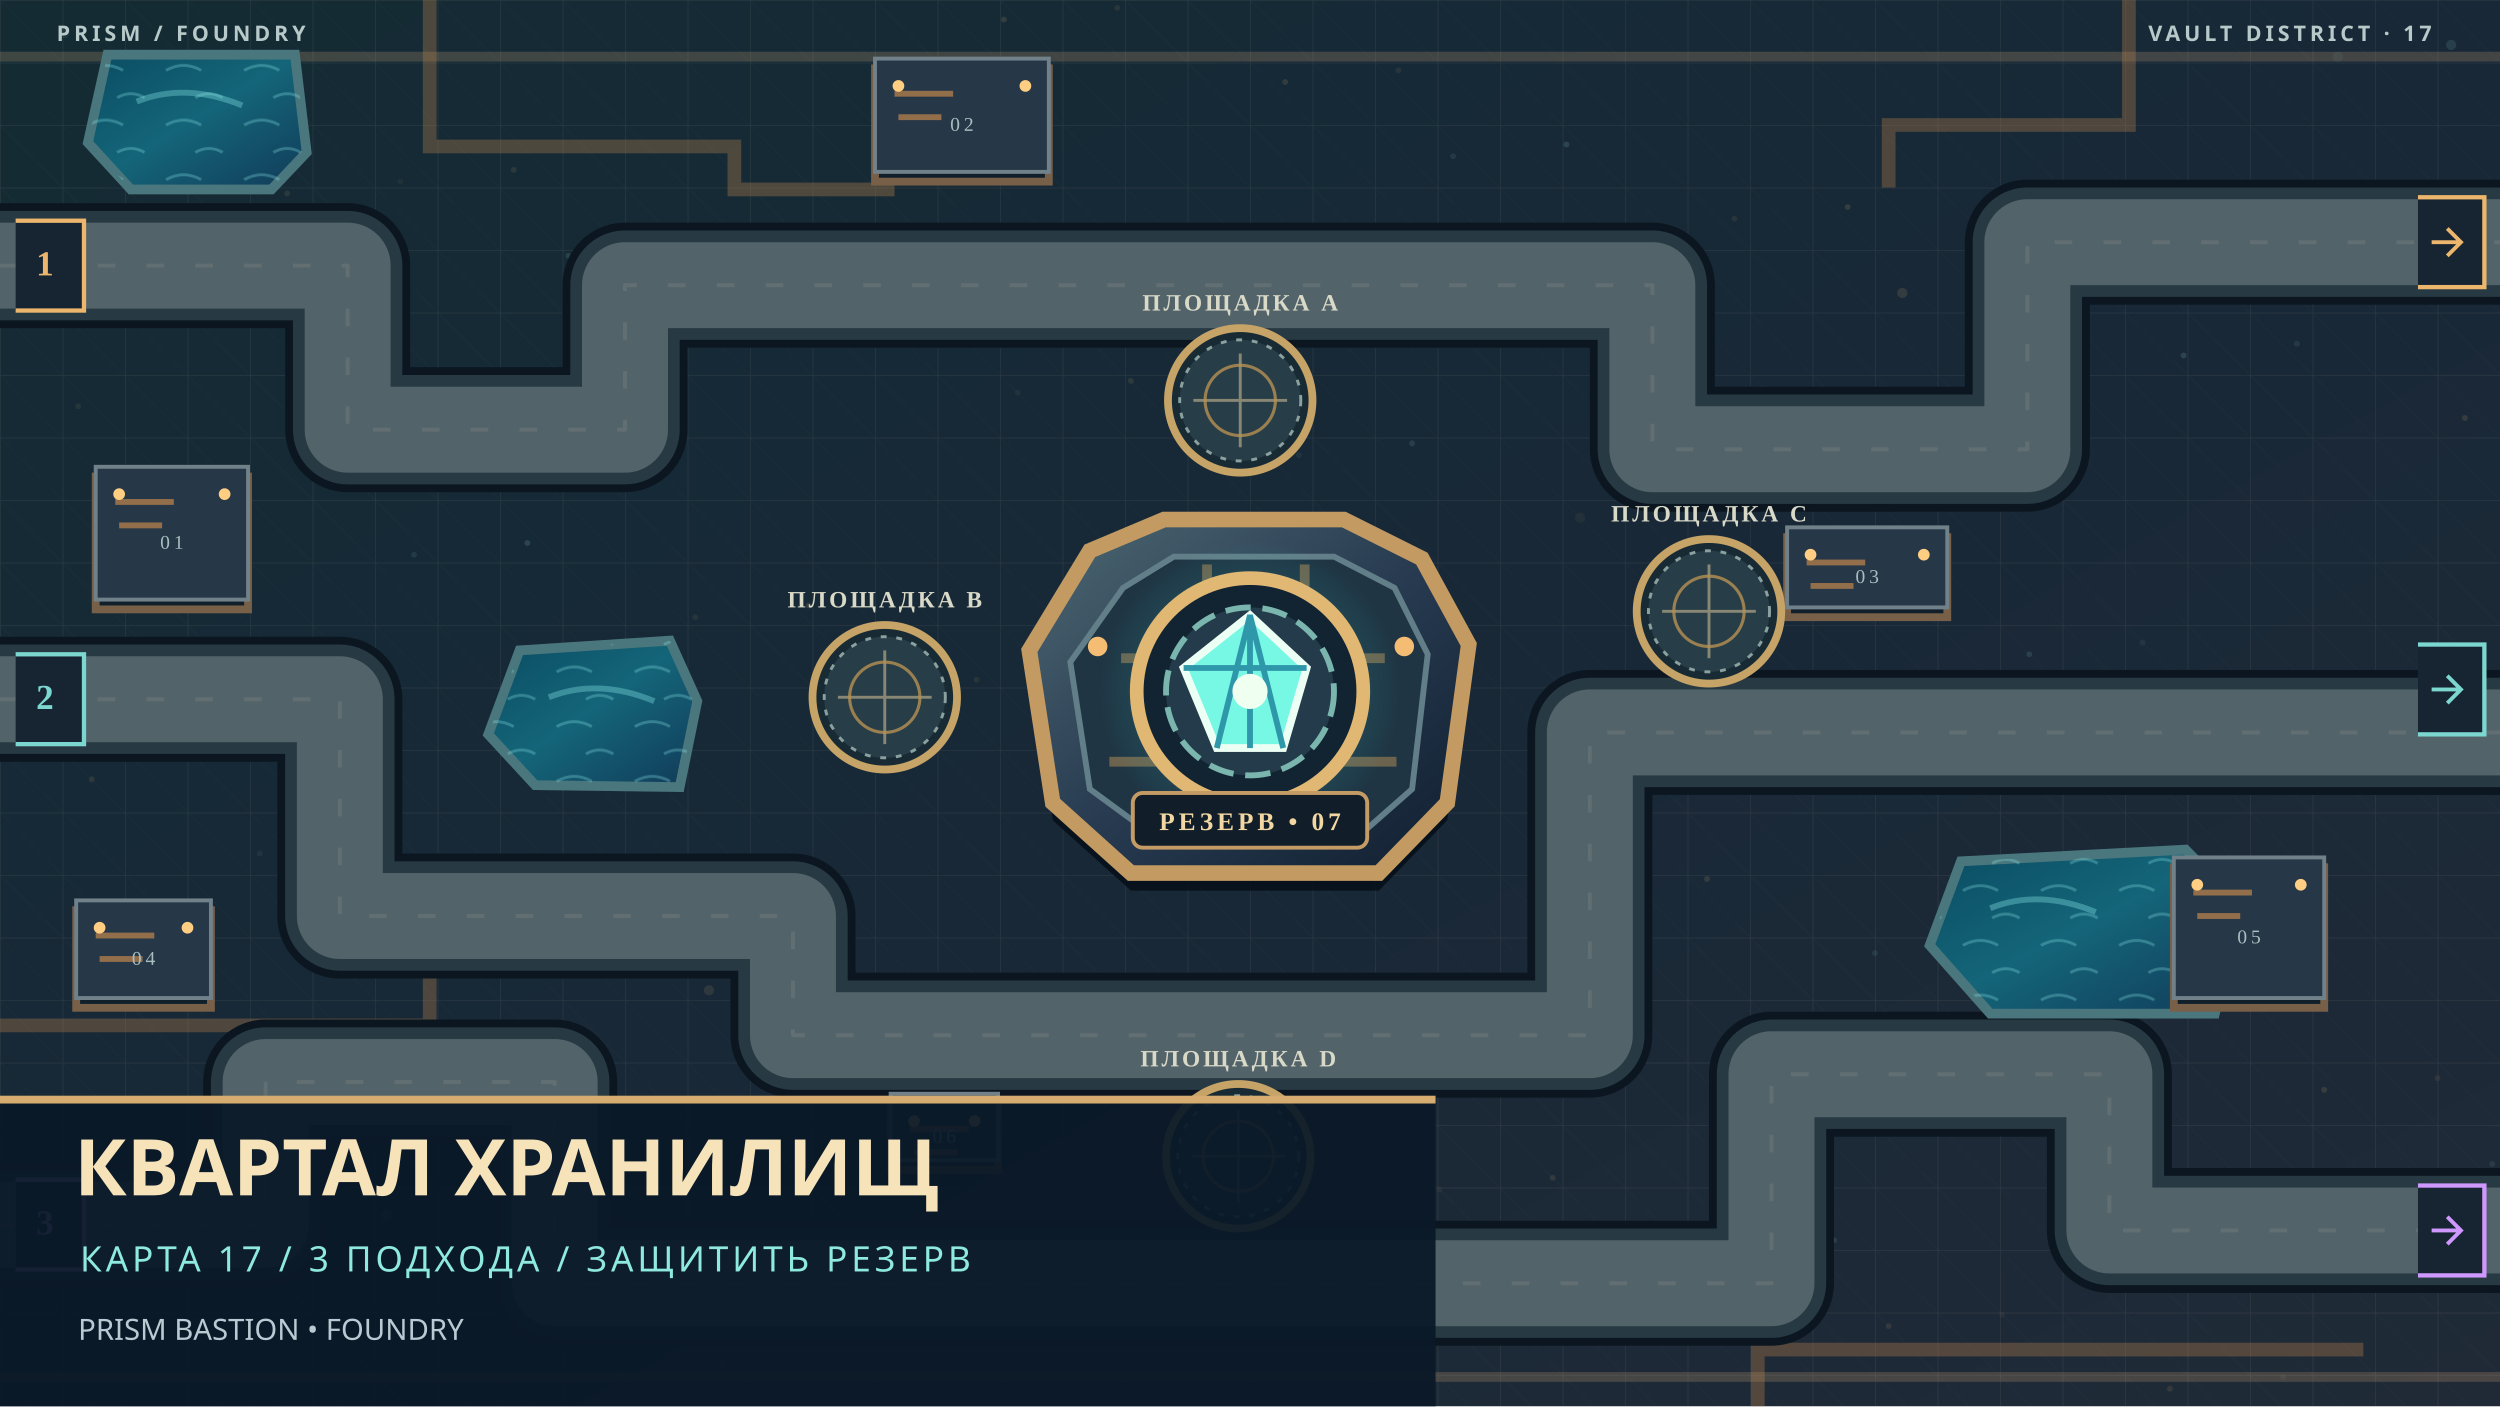
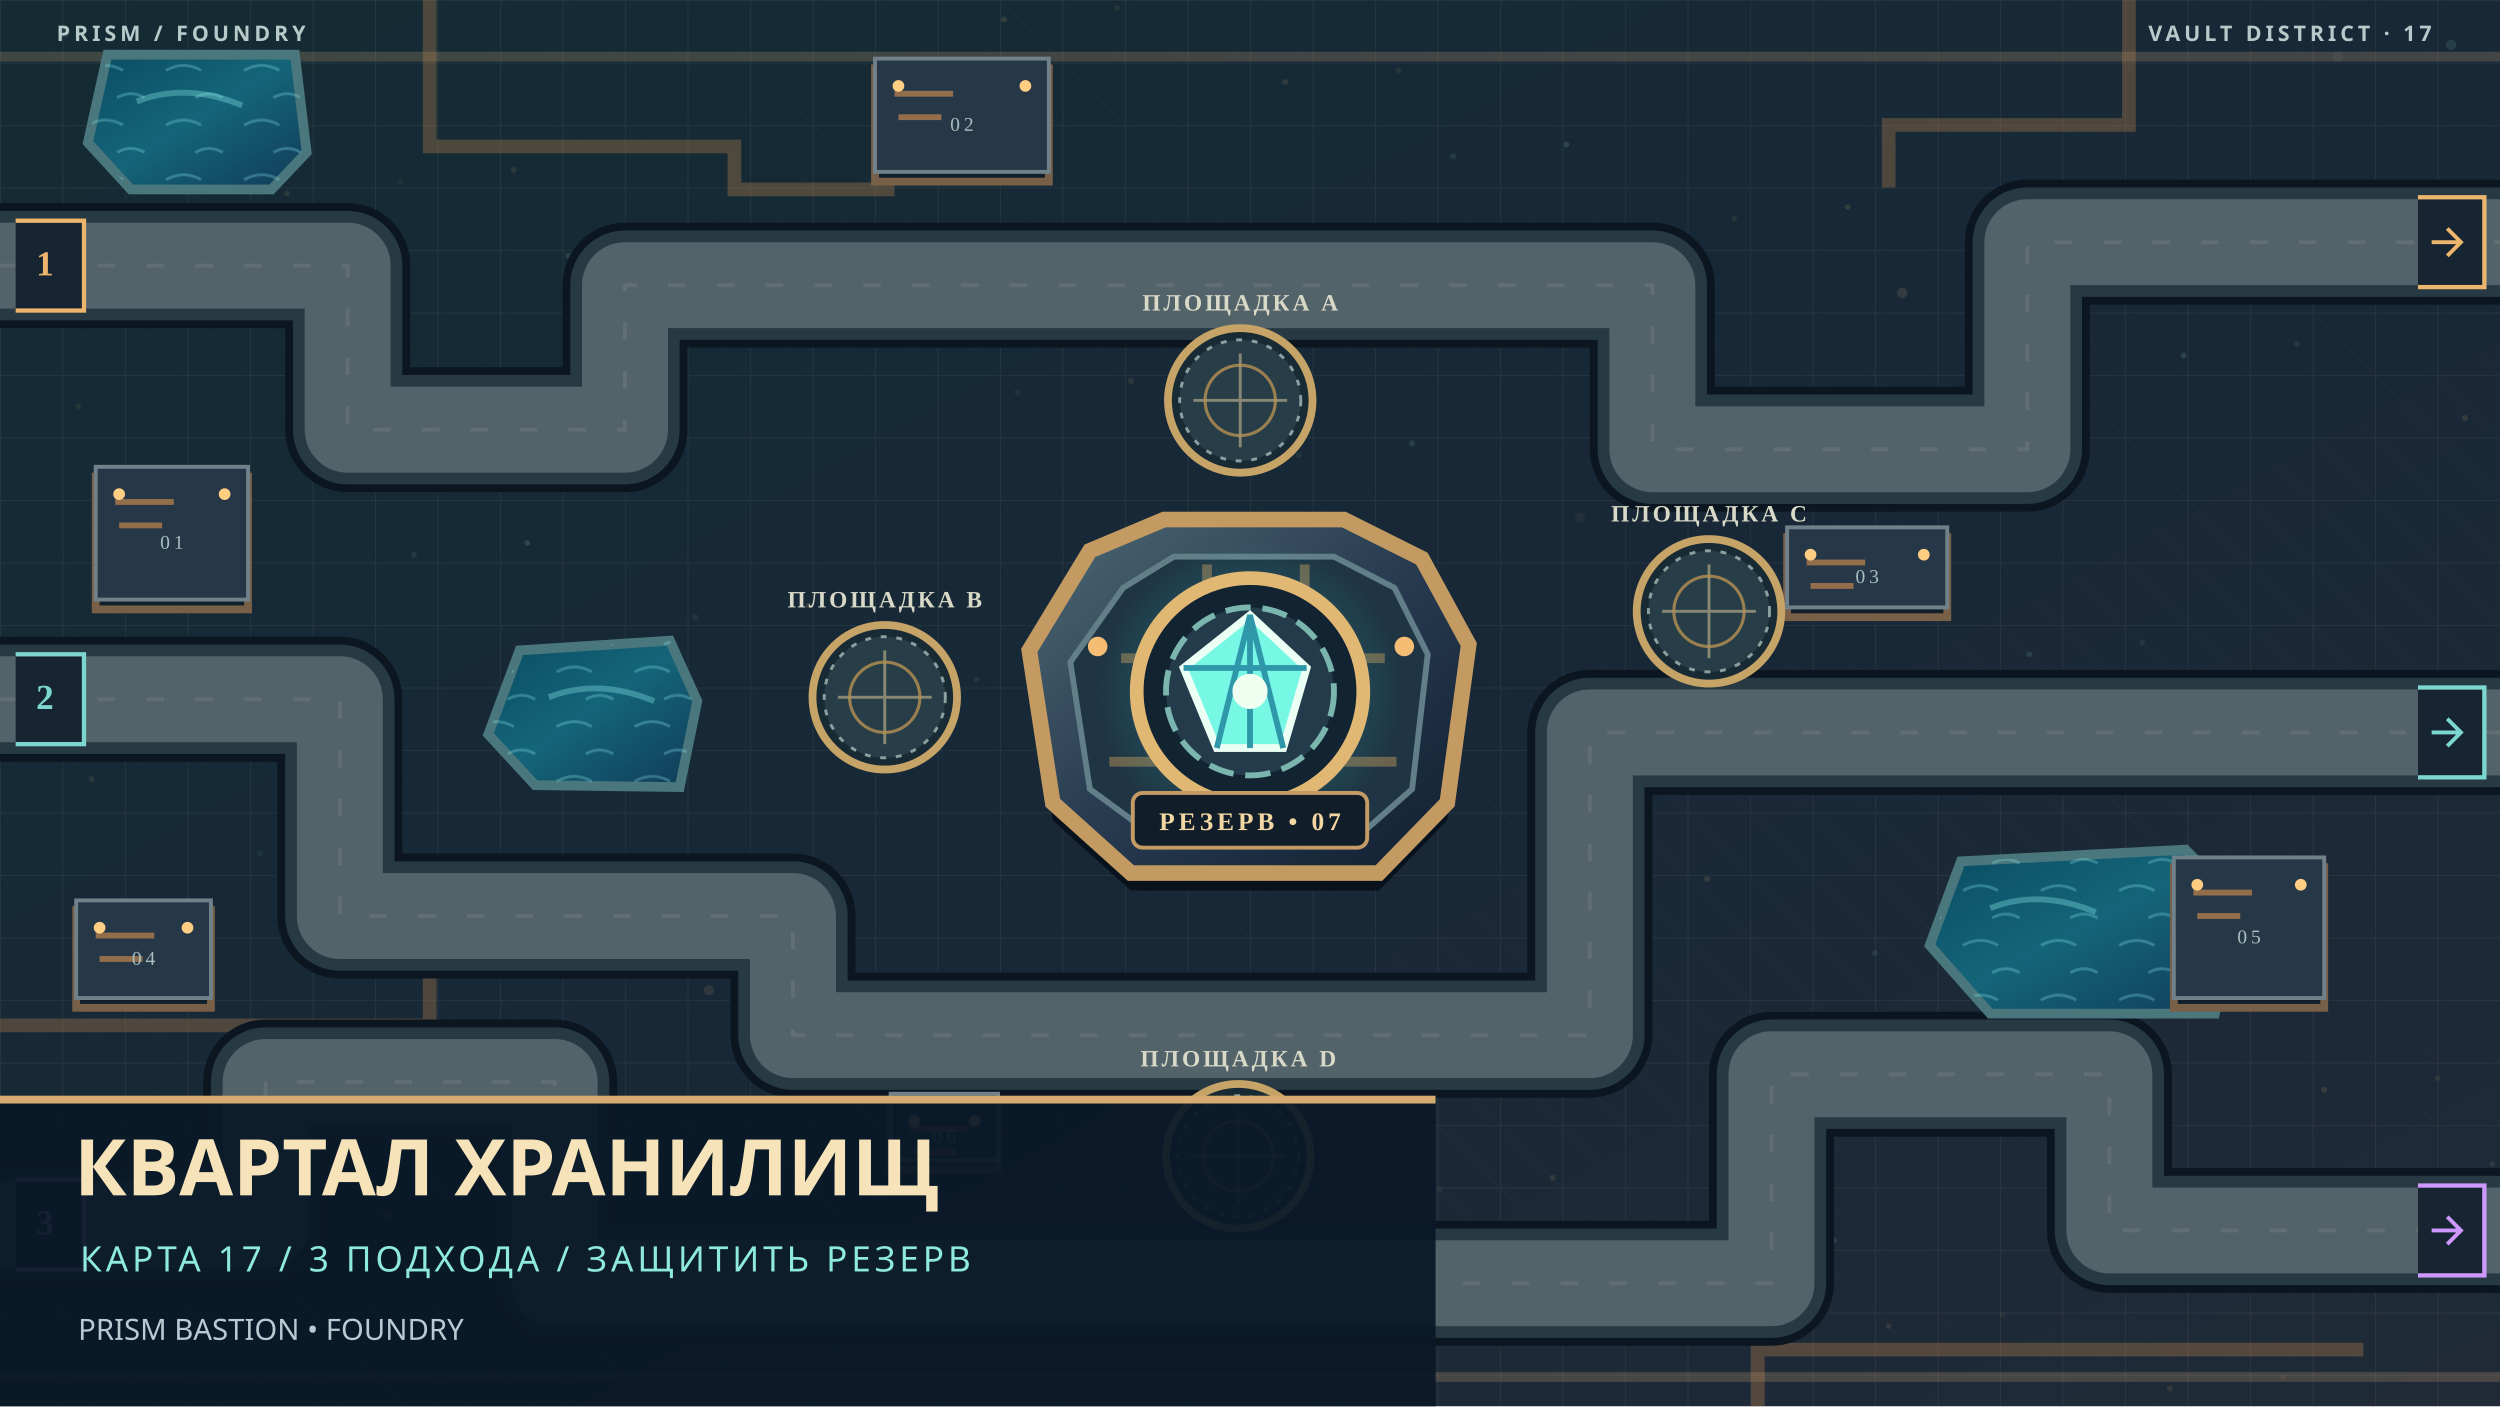
<svg xmlns="http://www.w3.org/2000/svg" width="960" height="540" viewBox="0 0 1280 720" role="img" aria-labelledby="title">
  <defs>
    <linearGradient id="ground" x2="1" y2="1">
      <stop stop-color="#142b34" />
      <stop offset=".53" stop-color="#182837" />
      <stop offset="1" stop-color="#202a37" />
    </linearGradient>
    <radialGradient id="vaultGlow">
      <stop stop-color="#92fff0" stop-opacity=".8" />
      <stop offset=".35" stop-color="#36e0d3" stop-opacity=".36" />
      <stop offset="1" stop-color="#36e0d3" stop-opacity="0" />
    </radialGradient>
    <linearGradient id="water" x2="1" y2="1">
      <stop stop-color="#0a4c62" />
      <stop offset=".48" stop-color="#146579" />
      <stop offset="1" stop-color="#113a58" />
    </linearGradient>
    <linearGradient id="vaultRoof" x2="1" y2="1">
      <stop stop-color="#4e6973" />
      <stop offset=".5" stop-color="#283b51" />
      <stop offset="1" stop-color="#101e2f" />
    </linearGradient>
    <pattern id="tiles" width="32" height="32" patternUnits="userSpaceOnUse">
      <path d="M32 0H0V32" fill="none" stroke="#c9c4a8" stroke-width="1" opacity=".075" />
      <path d="M0 0L32 32" stroke="#c9c4a8" stroke-width=".5" opacity=".025" />
    </pattern>
    <pattern id="ripples" width="40" height="28" patternUnits="userSpaceOnUse">
      <path d="M5 8q9-5 18 0 M20 22q7-4 14 0" fill="none" stroke="#8aeae9" stroke-width="1.5" opacity=".32" />
    </pattern>
    <filter id="glow">
      <feGaussianBlur stdDeviation="13" />
    </filter>
  </defs>
  <rect width="1280" height="720" fill="url(#ground)" />
  <rect width="1280" height="720" fill="url(#tiles)" />
  <path d="M0 29H1280 M0 705H1280" stroke="#d0a878" stroke-opacity=".23" stroke-width="5" />
  <g opacity=".36" fill="none" stroke="#b27d4c" stroke-width="7">
    <path d="M220 0v75h156v22h82" />
    <path d="M1090 0v64h-123v32" />
    <path d="M0 525h220v-48" />
    <path d="M900 720v-29h310" />
  </g>
  <g opacity=".7">
    <circle cx="33" cy="17" r="2.6" fill="#a6f4e8" opacity="0.08" />
    <circle cx="184" cy="240" r="1.5" fill="#ddb472" opacity="0.12" />
    <circle cx="335" cy="463" r="1.5" fill="#ddb472" opacity="0.16" />
    <circle cx="486" cy="686" r="1.5" fill="#a6f4e8" opacity="0.20" />
    <circle cx="637" cy="189" r="1.5" fill="#ddb472" opacity="0.08" />
    <circle cx="788" cy="412" r="1.5" fill="#ddb472" opacity="0.12" />
    <circle cx="939" cy="635" r="1.5" fill="#a6f4e8" opacity="0.16" />
    <circle cx="1090" cy="138" r="2.6" fill="#ddb472" opacity="0.20" />
    <circle cx="1241" cy="361" r="1.5" fill="#ddb472" opacity="0.08" />
    <circle cx="112" cy="584" r="1.5" fill="#a6f4e8" opacity="0.12" />
    <circle cx="263" cy="87" r="1.5" fill="#ddb472" opacity="0.16" />
    <circle cx="414" cy="310" r="1.5" fill="#ddb472" opacity="0.20" />
    <circle cx="565" cy="533" r="1.5" fill="#a6f4e8" opacity="0.08" />
    <circle cx="716" cy="36" r="1.5" fill="#ddb472" opacity="0.12" />
    <circle cx="867" cy="259" r="2.6" fill="#ddb472" opacity="0.16" />
    <circle cx="1018" cy="482" r="1.5" fill="#a6f4e8" opacity="0.20" />
    <circle cx="1169" cy="705" r="1.5" fill="#ddb472" opacity="0.08" />
    <circle cx="40" cy="208" r="1.5" fill="#ddb472" opacity="0.12" />
    <circle cx="191" cy="431" r="1.5" fill="#a6f4e8" opacity="0.16" />
    <circle cx="342" cy="654" r="1.5" fill="#ddb472" opacity="0.20" />
    <circle cx="493" cy="157" r="1.5" fill="#ddb472" opacity="0.08" />
    <circle cx="644" cy="380" r="2.6" fill="#a6f4e8" opacity="0.12" />
    <circle cx="795" cy="603" r="1.5" fill="#ddb472" opacity="0.16" />
    <circle cx="946" cy="106" r="1.5" fill="#ddb472" opacity="0.20" />
    <circle cx="1097" cy="329" r="1.5" fill="#a6f4e8" opacity="0.08" />
    <circle cx="1248" cy="552" r="1.5" fill="#ddb472" opacity="0.12" />
    <circle cx="119" cy="55" r="1.5" fill="#ddb472" opacity="0.16" />
    <circle cx="270" cy="278" r="1.5" fill="#a6f4e8" opacity="0.20" />
    <circle cx="421" cy="501" r="2.6" fill="#ddb472" opacity="0.08" />
    <circle cx="572" cy="4" r="1.5" fill="#ddb472" opacity="0.12" />
    <circle cx="723" cy="227" r="1.5" fill="#a6f4e8" opacity="0.16" />
    <circle cx="874" cy="450" r="1.5" fill="#ddb472" opacity="0.20" />
    <circle cx="1025" cy="673" r="1.5" fill="#ddb472" opacity="0.08" />
    <circle cx="1176" cy="176" r="1.5" fill="#a6f4e8" opacity="0.12" />
    <circle cx="47" cy="399" r="1.5" fill="#ddb472" opacity="0.16" />
    <circle cx="198" cy="622" r="2.6" fill="#ddb472" opacity="0.20" />
    <circle cx="349" cy="125" r="1.5" fill="#a6f4e8" opacity="0.08" />
    <circle cx="500" cy="348" r="1.5" fill="#ddb472" opacity="0.12" />
    <circle cx="651" cy="571" r="1.5" fill="#ddb472" opacity="0.16" />
    <circle cx="802" cy="74" r="1.5" fill="#a6f4e8" opacity="0.20" />
    <circle cx="953" cy="297" r="1.5" fill="#ddb472" opacity="0.08" />
    <circle cx="1104" cy="520" r="1.5" fill="#ddb472" opacity="0.12" />
    <circle cx="1255" cy="23" r="2.6" fill="#a6f4e8" opacity="0.16" />
    <circle cx="126" cy="246" r="1.5" fill="#ddb472" opacity="0.20" />
    <circle cx="277" cy="469" r="1.5" fill="#ddb472" opacity="0.08" />
    <circle cx="428" cy="692" r="1.5" fill="#a6f4e8" opacity="0.12" />
    <circle cx="579" cy="195" r="1.5" fill="#ddb472" opacity="0.16" />
    <circle cx="730" cy="418" r="1.5" fill="#ddb472" opacity="0.20" />
    <circle cx="881" cy="641" r="1.5" fill="#a6f4e8" opacity="0.08" />
    <circle cx="1032" cy="144" r="2.6" fill="#ddb472" opacity="0.12" />
    <circle cx="1183" cy="367" r="1.5" fill="#ddb472" opacity="0.16" />
    <circle cx="54" cy="590" r="1.5" fill="#a6f4e8" opacity="0.20" />
    <circle cx="205" cy="93" r="1.5" fill="#ddb472" opacity="0.08" />
    <circle cx="356" cy="316" r="1.5" fill="#ddb472" opacity="0.12" />
    <circle cx="507" cy="539" r="1.5" fill="#a6f4e8" opacity="0.16" />
    <circle cx="658" cy="42" r="1.5" fill="#ddb472" opacity="0.20" />
    <circle cx="809" cy="265" r="2.6" fill="#ddb472" opacity="0.08" />
    <circle cx="960" cy="488" r="1.5" fill="#a6f4e8" opacity="0.12" />
    <circle cx="1111" cy="711" r="1.5" fill="#ddb472" opacity="0.16" />
    <circle cx="1262" cy="214" r="1.5" fill="#ddb472" opacity="0.20" />
    <circle cx="133" cy="437" r="1.5" fill="#a6f4e8" opacity="0.08" />
    <circle cx="284" cy="660" r="1.5" fill="#ddb472" opacity="0.12" />
    <circle cx="435" cy="163" r="1.5" fill="#ddb472" opacity="0.16" />
    <circle cx="586" cy="386" r="2.6" fill="#a6f4e8" opacity="0.20" />
    <circle cx="737" cy="609" r="1.5" fill="#ddb472" opacity="0.08" />
    <circle cx="888" cy="112" r="1.5" fill="#ddb472" opacity="0.12" />
    <circle cx="1039" cy="335" r="1.5" fill="#a6f4e8" opacity="0.16" />
    <circle cx="1190" cy="558" r="1.5" fill="#ddb472" opacity="0.20" />
    <circle cx="61" cy="61" r="1.5" fill="#ddb472" opacity="0.08" />
    <circle cx="212" cy="284" r="1.5" fill="#a6f4e8" opacity="0.12" />
    <circle cx="363" cy="507" r="2.6" fill="#ddb472" opacity="0.16" />
    <circle cx="514" cy="10" r="1.5" fill="#ddb472" opacity="0.20" />
    <circle cx="665" cy="233" r="1.5" fill="#a6f4e8" opacity="0.08" />
    <circle cx="816" cy="456" r="1.5" fill="#ddb472" opacity="0.12" />
    <circle cx="967" cy="679" r="1.5" fill="#ddb472" opacity="0.16" />
    <circle cx="1118" cy="182" r="1.5" fill="#a6f4e8" opacity="0.20" />
    <circle cx="1269" cy="405" r="1.5" fill="#ddb472" opacity="0.08" />
    <circle cx="140" cy="628" r="2.6" fill="#ddb472" opacity="0.12" />
    <circle cx="291" cy="131" r="1.5" fill="#a6f4e8" opacity="0.16" />
    <circle cx="442" cy="354" r="1.5" fill="#ddb472" opacity="0.20" />
    <circle cx="593" cy="577" r="1.5" fill="#ddb472" opacity="0.08" />
    <circle cx="744" cy="80" r="1.5" fill="#a6f4e8" opacity="0.12" />
    <circle cx="895" cy="303" r="1.5" fill="#ddb472" opacity="0.16" />
    <circle cx="1046" cy="526" r="1.5" fill="#ddb472" opacity="0.20" />
    <circle cx="1197" cy="29" r="2.6" fill="#a6f4e8" opacity="0.08" />
    <circle cx="68" cy="252" r="1.5" fill="#ddb472" opacity="0.12" />
    <circle cx="219" cy="475" r="1.5" fill="#ddb472" opacity="0.16" />
    <circle cx="370" cy="698" r="1.5" fill="#a6f4e8" opacity="0.20" />
    <circle cx="521" cy="201" r="1.5" fill="#ddb472" opacity="0.08" />
    <circle cx="672" cy="424" r="1.5" fill="#ddb472" opacity="0.12" />
    <circle cx="823" cy="647" r="1.5" fill="#a6f4e8" opacity="0.16" />
    <circle cx="974" cy="150" r="2.6" fill="#ddb472" opacity="0.20" />
    <circle cx="1125" cy="373" r="1.5" fill="#ddb472" opacity="0.08" />
    <circle cx="1276" cy="596" r="1.5" fill="#a6f4e8" opacity="0.12" />
    <circle cx="147" cy="99" r="1.5" fill="#ddb472" opacity="0.16" />
  </g>
  <g>
    <path d="M 0 136 L 178 136 L 178 220 L 320 220 L 320 146 L 846 146 L 846 230 L 1038 230 L 1038 124 L 1280 124" stroke="#0b1620" stroke-width="64" stroke-linejoin="round" fill="none" />
    <path d="M 0 136 L 178 136 L 178 220 L 320 220 L 320 146 L 846 146 L 846 230 L 1038 230 L 1038 124 L 1280 124" stroke="#273943" stroke-width="56" stroke-linejoin="round" fill="none" />
    <path d="M 0 136 L 178 136 L 178 220 L 320 220 L 320 146 L 846 146 L 846 230 L 1038 230 L 1038 124 L 1280 124" stroke="#53636a" stroke-width="44" stroke-linejoin="round" fill="none" />
    <path d="M 0 136 L 178 136 L 178 220 L 320 220 L 320 146 L 846 146 L 846 230 L 1038 230 L 1038 124 L 1280 124" stroke="#a6a49a" stroke-opacity=".18" stroke-width="2" stroke-dasharray="9 16" stroke-linejoin="round" fill="none" />
  </g>
  <g>
    <path d="M 0 358 L 174 358 L 174 469 L 406 469 L 406 530 L 814 530 L 814 375 L 1280 375" stroke="#0b1620" stroke-width="64" stroke-linejoin="round" fill="none" />
    <path d="M 0 358 L 174 358 L 174 469 L 406 469 L 406 530 L 814 530 L 814 375 L 1280 375" stroke="#273943" stroke-width="56" stroke-linejoin="round" fill="none" />
    <path d="M 0 358 L 174 358 L 174 469 L 406 469 L 406 530 L 814 530 L 814 375 L 1280 375" stroke="#53636a" stroke-width="44" stroke-linejoin="round" fill="none" />
    <path d="M 0 358 L 174 358 L 174 469 L 406 469 L 406 530 L 814 530 L 814 375 L 1280 375" stroke="#a6a49a" stroke-opacity=".18" stroke-width="2" stroke-dasharray="9 16" stroke-linejoin="round" fill="none" />
  </g>
  <g>
    <path d="M 0 627 L 136 627 L 136 554 L 284 554 L 284 657 L 907 657 L 907 550 L 1080 550 L 1080 630 L 1280 630" stroke="#0b1620" stroke-width="64" stroke-linejoin="round" fill="none" />
    <path d="M 0 627 L 136 627 L 136 554 L 284 554 L 284 657 L 907 657 L 907 550 L 1080 550 L 1080 630 L 1280 630" stroke="#273943" stroke-width="56" stroke-linejoin="round" fill="none" />
    <path d="M 0 627 L 136 627 L 136 554 L 284 554 L 284 657 L 907 657 L 907 550 L 1080 550 L 1080 630 L 1280 630" stroke="#53636a" stroke-width="44" stroke-linejoin="round" fill="none" />
    <path d="M 0 627 L 136 627 L 136 554 L 284 554 L 284 657 L 907 657 L 907 550 L 1080 550 L 1080 630 L 1280 630" stroke="#a6a49a" stroke-opacity=".18" stroke-width="2" stroke-dasharray="9 16" stroke-linejoin="round" fill="none" />
  </g>
  <g>
    <polygon points="55,28 151,28 157,78 139,97 67,97 45,73" fill="url(#water)" stroke="#4a777e" stroke-width="5" />
    <polygon points="55,28 151,28 157,78 139,97 67,97 45,73" fill="url(#ripples)" opacity=".9" />
    <path d="M70 52q25 -10 54 2" fill="none" stroke="#8aeae9" stroke-width="3" opacity=".35" />
  </g>
  <g>
    <polygon points="266,333 343,328 357,359 348,403 274,402 250,376" fill="url(#water)" stroke="#4a777e" stroke-width="5" />
    <polygon points="266,333 343,328 357,359 348,403 274,402 250,376" fill="url(#ripples)" opacity=".9" />
    <path d="M281 357q25 -10 54 2" fill="none" stroke="#8aeae9" stroke-width="3" opacity=".35" />
  </g>
  <g>
    <polygon points="1004,441 1119,435 1147,463 1134,519 1019,519 988,484" fill="url(#water)" stroke="#4a777e" stroke-width="5" />
    <polygon points="1004,441 1119,435 1147,463 1134,519 1019,519 988,484" fill="url(#ripples)" opacity=".9" />
    <path d="M1019 465q25 -10 54 2" fill="none" stroke="#8aeae9" stroke-width="3" opacity=".35" />
  </g>
  <g id="fixed-scenery">
    <g>
      <polygon points="49,244 127,244 127,312 49,312" fill="#111f2b" stroke="#775f48" stroke-width="4" />
      <polygon points="49,244 127,244 127,312 49,312" transform="translate(0 -5)" fill="#263747" stroke="#71818a" stroke-width="2" />
      <path d="M59 257h30 m-28 12h22" stroke="#b7804b" stroke-width="3" opacity=".75" />
      <circle cx="61" cy="253" r="3" fill="#ffce83" />
      <circle cx="115" cy="253" r="3" fill="#ffce83" />
      <text x="88" y="281" fill="#a8bfc0" text-anchor="middle" font-size="10" letter-spacing="2">01</text>
    </g>
    <g>
      <polygon points="448,35 537,35 537,93 448,93" fill="#111f2b" stroke="#775f48" stroke-width="4" />
      <polygon points="448,35 537,35 537,93 448,93" transform="translate(0 -5)" fill="#263747" stroke="#71818a" stroke-width="2" />
      <path d="M458 48h30 m-28 12h22" stroke="#b7804b" stroke-width="3" opacity=".75" />
      <circle cx="460" cy="44" r="3" fill="#ffce83" />
      <circle cx="525" cy="44" r="3" fill="#ffce83" />
      <text x="492.5" y="67" fill="#a8bfc0" text-anchor="middle" font-size="10" letter-spacing="2">02</text>
    </g>
    <g>
      <polygon points="915,275 997,275 997,316 915,316" fill="#111f2b" stroke="#775f48" stroke-width="4" />
      <polygon points="915,275 997,275 997,316 915,316" transform="translate(0 -5)" fill="#263747" stroke="#71818a" stroke-width="2" />
      <path d="M925 288h30 m-28 12h22" stroke="#b7804b" stroke-width="3" opacity=".75" />
      <circle cx="927" cy="284" r="3" fill="#ffce83" />
      <circle cx="985" cy="284" r="3" fill="#ffce83" />
      <text x="956" y="298.5" fill="#a8bfc0" text-anchor="middle" font-size="10" letter-spacing="2">03</text>
    </g>
    <g>
      <polygon points="39,466 108,466 108,516 39,516" fill="#111f2b" stroke="#775f48" stroke-width="4" />
      <polygon points="39,466 108,466 108,516 39,516" transform="translate(0 -5)" fill="#263747" stroke="#71818a" stroke-width="2" />
      <path d="M49 479h30 m-28 12h22" stroke="#b7804b" stroke-width="3" opacity=".75" />
      <circle cx="51" cy="475" r="3" fill="#ffce83" />
      <circle cx="96" cy="475" r="3" fill="#ffce83" />
      <text x="73.5" y="494" fill="#a8bfc0" text-anchor="middle" font-size="10" letter-spacing="2">04</text>
    </g>
    <g>
      <polygon points="1113,444 1190,444 1190,516 1113,516" fill="#111f2b" stroke="#775f48" stroke-width="4" />
      <polygon points="1113,444 1190,444 1190,516 1113,516" transform="translate(0 -5)" fill="#263747" stroke="#71818a" stroke-width="2" />
      <path d="M1123 457h30 m-28 12h22" stroke="#b7804b" stroke-width="3" opacity=".75" />
      <circle cx="1125" cy="453" r="3" fill="#ffce83" />
      <circle cx="1178" cy="453" r="3" fill="#ffce83" />
      <text x="1151.5" y="483" fill="#a8bfc0" text-anchor="middle" font-size="10" letter-spacing="2">05</text>
    </g>
    <g>
      <polygon points="456,565 511,565 511,599 456,599" fill="#111f2b" stroke="#775f48" stroke-width="4" />
      <polygon points="456,565 511,565 511,599 456,599" transform="translate(0 -5)" fill="#263747" stroke="#71818a" stroke-width="2" />
      <path d="M466 578h30 m-28 12h22" stroke="#b7804b" stroke-width="3" opacity=".75" />
      <circle cx="468" cy="574" r="3" fill="#ffce83" />
      <circle cx="499" cy="574" r="3" fill="#ffce83" />
      <text x="483.5" y="585" fill="#a8bfc0" text-anchor="middle" font-size="10" letter-spacing="2">06</text>
    </g>
  </g>
  <g data-pad="north" transform="translate(635 205)">
    <circle r="37" fill="#182b34" stroke="#c6a366" stroke-width="4" />
    <circle r="31" fill="#273d47" stroke="#8ba1a0" stroke-width="1.5" stroke-dasharray="3 5" />
    <path d="M-24 0H24 M0-24V24" stroke="#d5c399" stroke-width="1.5" opacity=".55" />
    <circle r="18" fill="none" stroke="#b69152" stroke-width="1.6" opacity=".8" />
    <text y="-46" fill="#d9d9c8" text-anchor="middle" font-size="12" font-weight="700" letter-spacing="1.5">ПЛОЩАДКА A</text>
  </g>
  <g data-pad="west" transform="translate(453 357)">
    <circle r="37" fill="#182b34" stroke="#c6a366" stroke-width="4" />
    <circle r="31" fill="#273d47" stroke="#8ba1a0" stroke-width="1.5" stroke-dasharray="3 5" />
    <path d="M-24 0H24 M0-24V24" stroke="#d5c399" stroke-width="1.5" opacity=".55" />
    <circle r="18" fill="none" stroke="#b69152" stroke-width="1.6" opacity=".8" />
    <text y="-46" fill="#d9d9c8" text-anchor="middle" font-size="12" font-weight="700" letter-spacing="1.5">ПЛОЩАДКА B</text>
  </g>
  <g data-pad="east" transform="translate(875 313)">
    <circle r="37" fill="#182b34" stroke="#c6a366" stroke-width="4" />
    <circle r="31" fill="#273d47" stroke="#8ba1a0" stroke-width="1.5" stroke-dasharray="3 5" />
    <path d="M-24 0H24 M0-24V24" stroke="#d5c399" stroke-width="1.5" opacity=".55" />
    <circle r="18" fill="none" stroke="#b69152" stroke-width="1.6" opacity=".8" />
    <text y="-46" fill="#d9d9c8" text-anchor="middle" font-size="12" font-weight="700" letter-spacing="1.5">ПЛОЩАДКА C</text>
  </g>
  <g data-pad="south" transform="translate(634 592)">
    <circle r="37" fill="#182b34" stroke="#c6a366" stroke-width="4" />
    <circle r="31" fill="#273d47" stroke="#8ba1a0" stroke-width="1.5" stroke-dasharray="3 5" />
    <path d="M-24 0H24 M0-24V24" stroke="#d5c399" stroke-width="1.5" opacity=".55" />
    <circle r="18" fill="none" stroke="#b69152" stroke-width="1.6" opacity=".8" />
    <text y="-46" fill="#d9d9c8" text-anchor="middle" font-size="12" font-weight="700" letter-spacing="1.5">ПЛОЩАДКА D</text>
  </g>
  <g id="central-vault">
    <polygon points="558,282 596,266 688,266 728,286 752,330 741,411 706,447 579,447 539,411 527,333" transform="translate(0 9)" fill="#070f1b" opacity=".9" />
    <polygon points="558,282 596,266 688,266 728,286 752,330 741,411 706,447 579,447 539,411 527,333" fill="url(#vaultRoof)" stroke="#c39b62" stroke-width="8" />
    <polygon points="575,301 601,285 683,285 714,301 731,335 723,404 698,426 588,426 558,404 548,339" fill="#1f3544" stroke="#627e88" stroke-width="3" />
    <path d="M574 337H709 M568 390H715 M618 289V423 M668 289V423" stroke="#b99158" stroke-width="5" opacity=".5" />
    <circle cx="640" cy="354" r="77" fill="url(#vaultGlow)" opacity=".7" />
    <circle cx="640" cy="354" r="58" fill="#122332" stroke="#e0b873" stroke-width="7" />
    <circle cx="640" cy="354" r="43" fill="#233b4a" stroke="#7ab5ae" stroke-width="3" stroke-dasharray="13 6" />
    <path d="M640 315l29 27-12 41h-34l-17-41z" fill="#77f8e4" stroke="#ecfff5" stroke-width="4" />
    <path d="M640 315v68m-34-41h63m-46 41 17-68 17 68" fill="none" stroke="#2f97aa" stroke-width="3" />
    <circle cx="640" cy="354" r="9" fill="#effff0" />
    <g fill="#f5bc73">
      <circle cx="562" cy="331" r="5" />
      <circle cx="719" cy="331" r="5" />
      <circle cx="594" cy="418" r="5" />
      <circle cx="696" cy="418" r="5" />
    </g>
    <rect x="580" y="406" width="120" height="28" rx="5" fill="#111e29" stroke="#c49b65" stroke-width="2" />
    <text x="640" y="425" text-anchor="middle" fill="#f3d7a2" font-weight="700" font-size="13" letter-spacing="2">РЕЗЕРВ • 07</text>
  </g>
  <g>
    <path d="M8 113h35v46H8" stroke="#edb66d" stroke-width="2.2" fill="#172532" />
    <text x="23" y="141" fill="#edb66d" text-anchor="middle" font-size="18" font-weight="800">1</text>
    <path d="M1238 101h34v46h-34" stroke="#edb66d" stroke-width="2.2" fill="#172532" />
    <path d="M1245 124h15m-7-7 7 7-7 7" stroke="#edb66d" fill="none" stroke-width="2" />
  </g>
  <g>
    <path d="M8 335h35v46H8" stroke="#7bd7d0" stroke-width="2.2" fill="#172532" />
    <text x="23" y="363" fill="#7bd7d0" text-anchor="middle" font-size="18" font-weight="800">2</text>
-     <path d="M1238 330h34v46h-34" stroke="#7bd7d0" stroke-width="2.2" fill="#172532" />
-     <path d="M1245 353h15m-7-7 7 7-7 7" stroke="#7bd7d0" fill="none" stroke-width="2" />
+     <path d="M1238 352h34v46h-34" stroke="#7bd7d0" stroke-width="2.2" fill="#172532" />
+     <path d="M1245 375h15m-7-7 7 7-7 7" stroke="#7bd7d0" fill="none" stroke-width="2" />
  </g>
  <g>
    <path d="M8 604h35v46H8" stroke="#cf98ff" stroke-width="2.2" fill="#172532" />
    <text x="23" y="632" fill="#cf98ff" text-anchor="middle" font-size="18" font-weight="800">3</text>
    <path d="M1238 607h34v46h-34" stroke="#cf98ff" stroke-width="2.2" fill="#172532" />
    <path d="M1245 630h15m-7-7 7 7-7 7" stroke="#cf98ff" fill="none" stroke-width="2" />
  </g>
  <g fill="#b7c9c8" font-family="system-ui, sans-serif" letter-spacing="2" font-size="11" font-weight="700">
    <text x="29" y="21">PRISM / FOUNDRY</text>
    <text x="1245" y="21" text-anchor="end">VAULT DISTRICT · 17</text>
  </g>
  <rect x="0" y="563" width="735" height="157" fill="#0a1827" opacity=".94" />
  <path d="M0 563h735" stroke="#d7ac70" stroke-width="4" />
  <text x="38" y="612" font-family="system-ui, sans-serif" font-size="40" fill="#f6e3ba" font-weight="900">КВАРТАЛ ХРАНИЛИЩ</text>
  <text x="41" y="651" font-family="system-ui, sans-serif" font-size="18" letter-spacing="2" fill="#8ee9de">КАРТА 17  /  3 ПОДХОДА  /  ЗАЩИТИТЬ РЕЗЕРВ</text>
  <text x="40" y="686" font-family="system-ui, sans-serif" font-size="15" fill="#bacad2">PRISM BASTION  •  FOUNDRY</text>
</svg>
